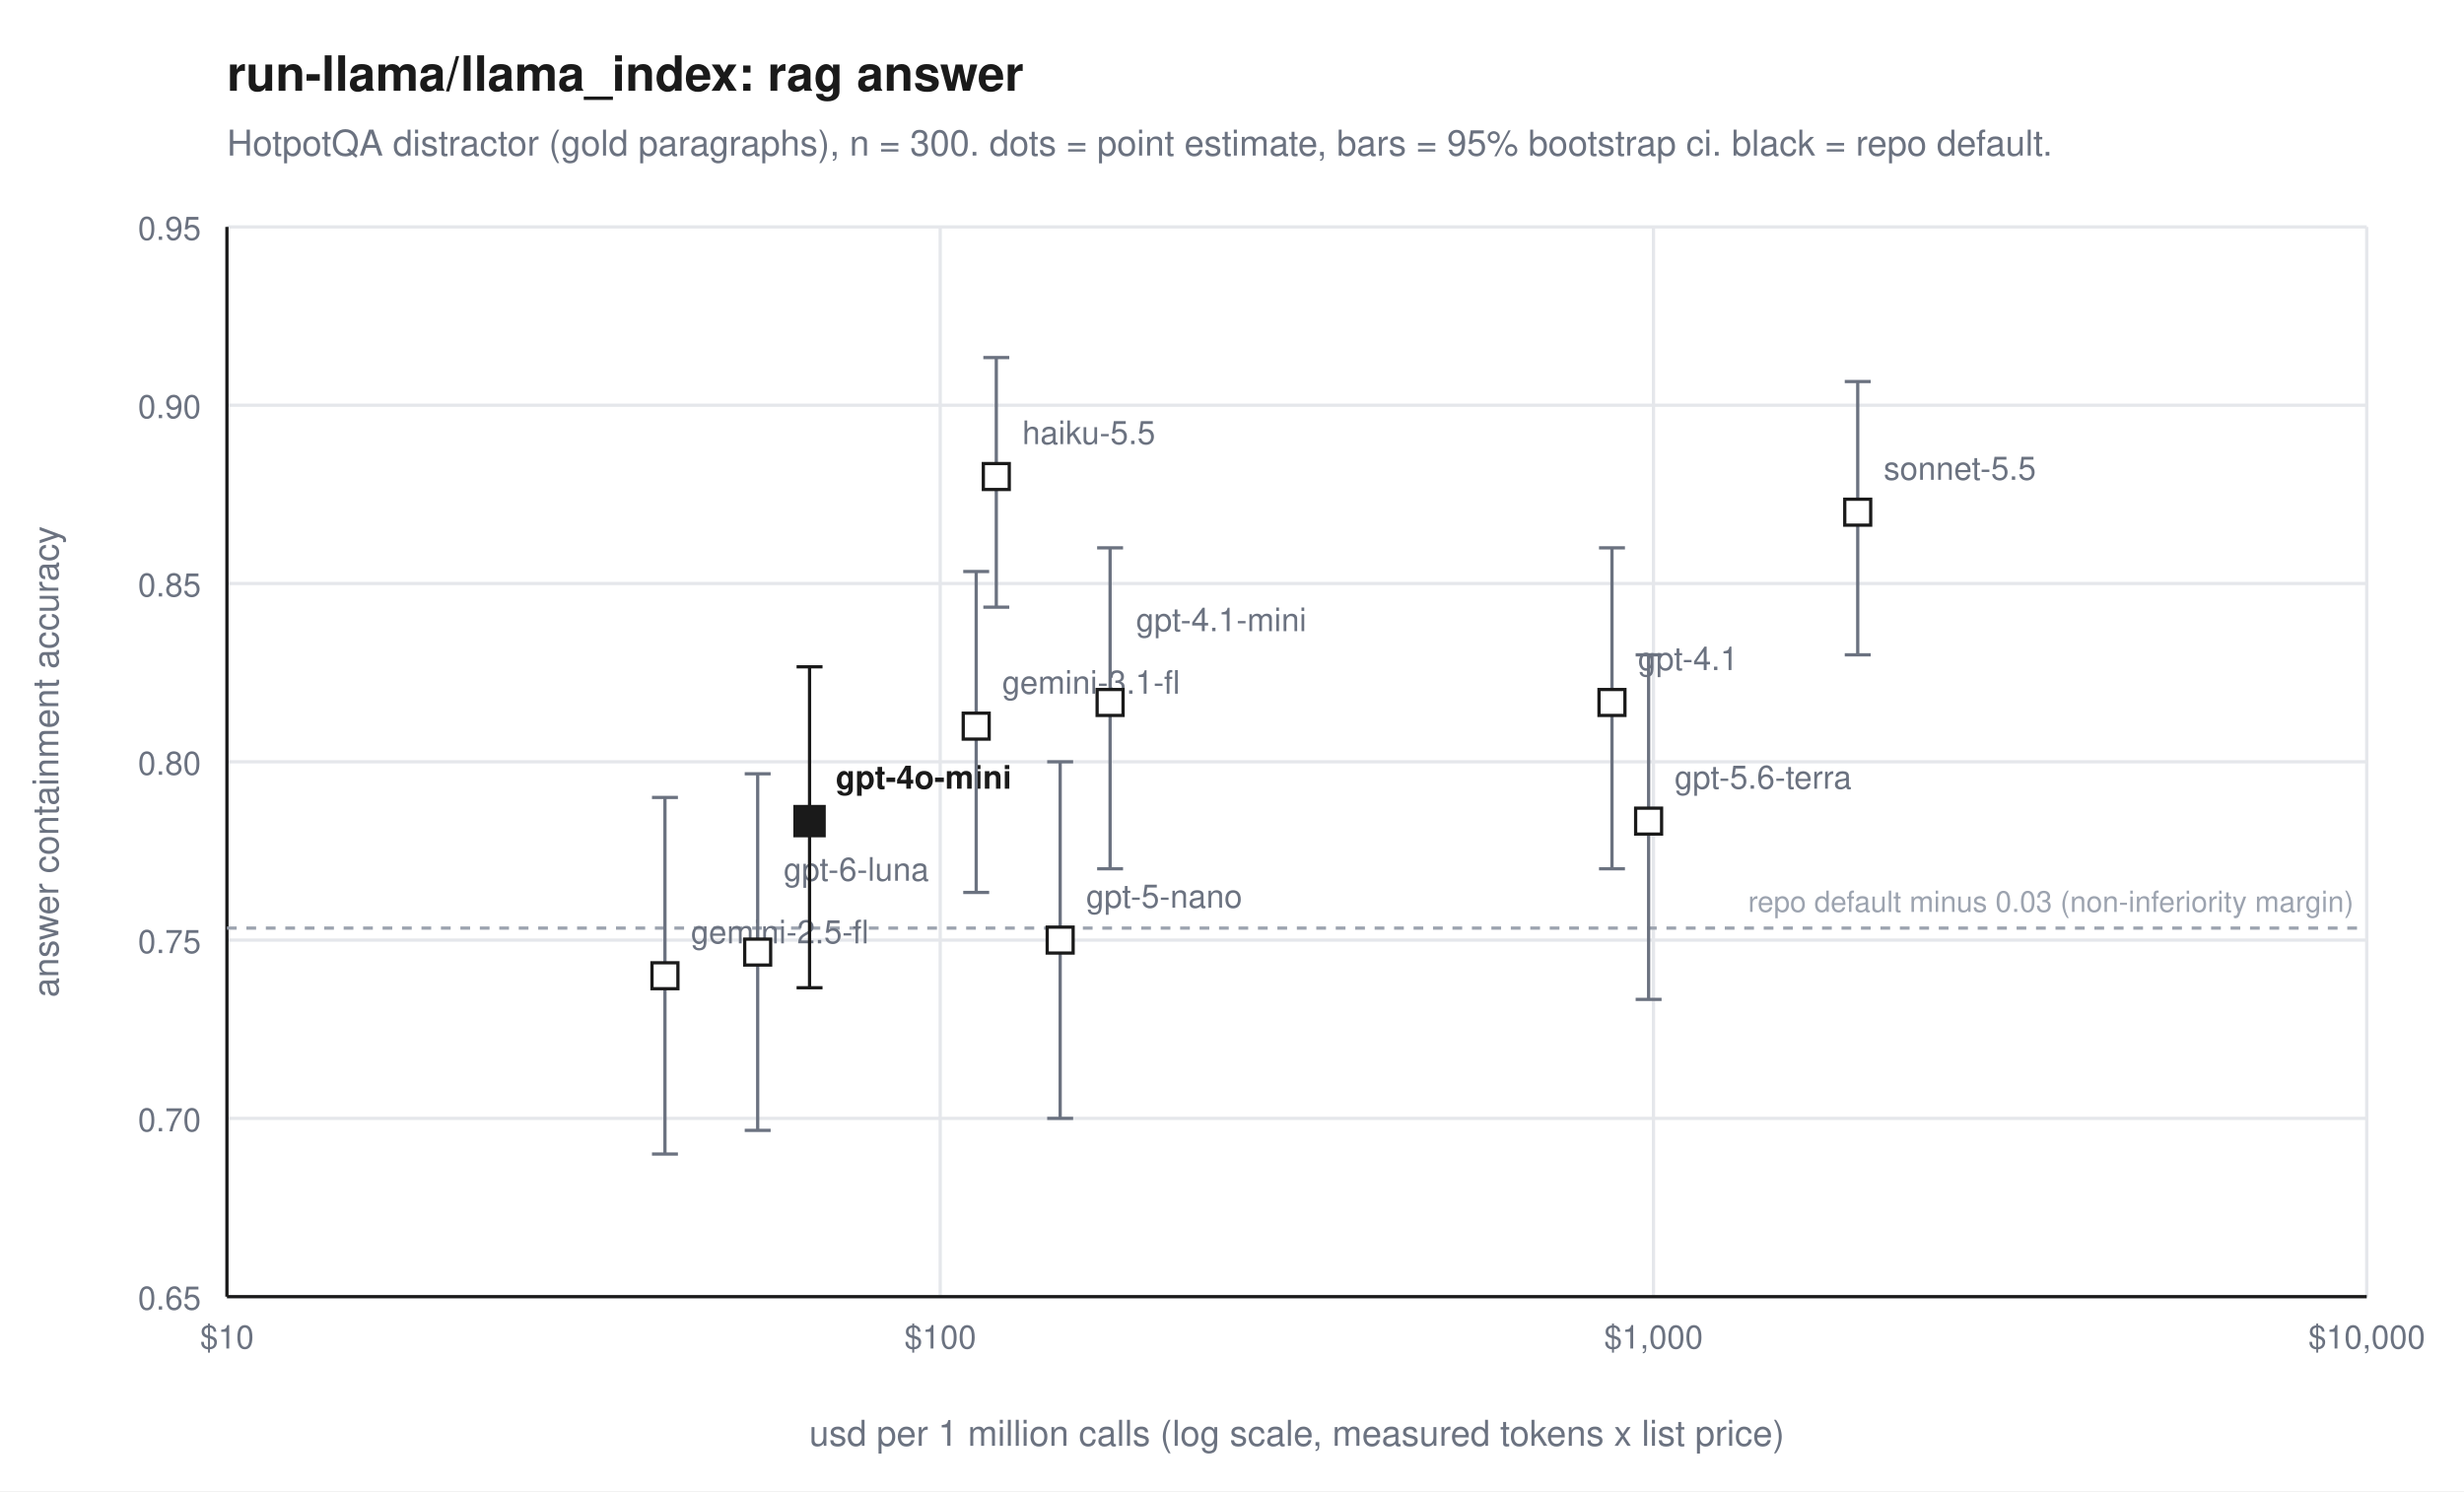
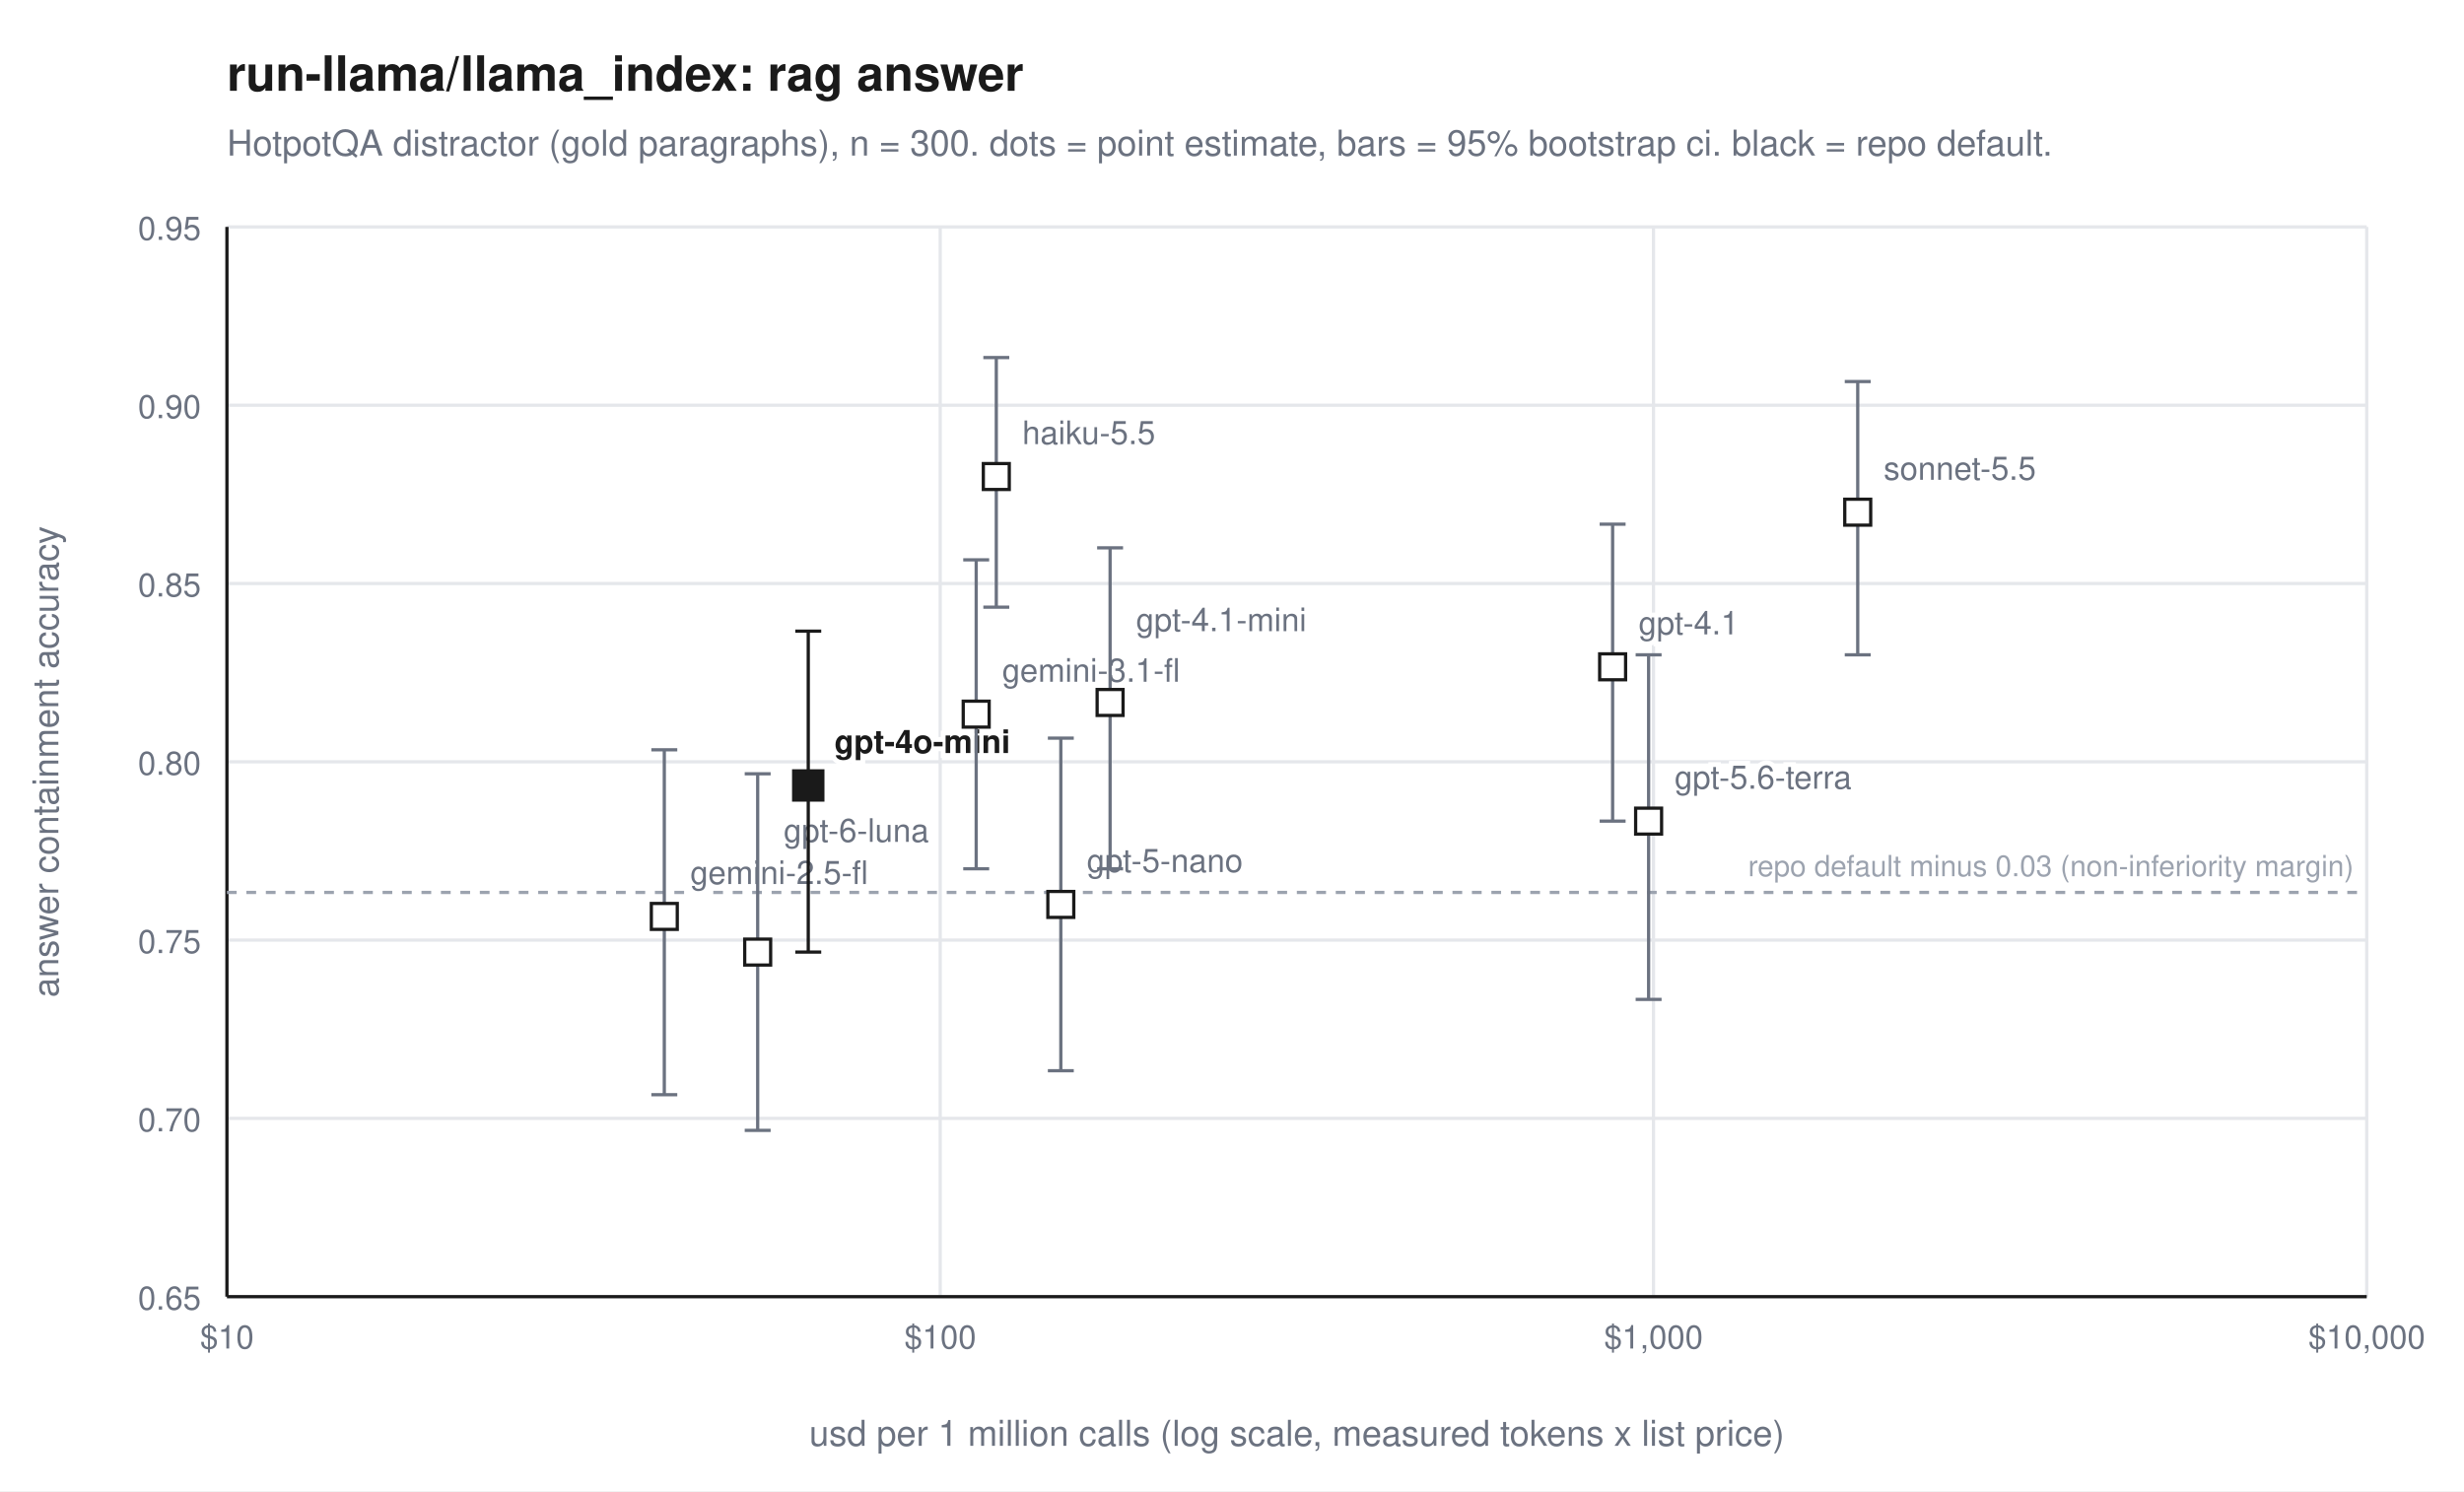
<svg xmlns="http://www.w3.org/2000/svg" width="760" height="460" viewBox="0 0 760 460">
  <rect width="760" height="460" fill="#FFFFFF" />
  <text x="70.0" y="28.0" font-family="Manrope, -apple-system, Helvetica, Arial, sans-serif" font-size="15" font-weight="600" fill="#1A1A1A" text-anchor="start">run-llama/llama_index: rag answer</text>
  <text x="70.0" y="48.0" font-family="Manrope, -apple-system, Helvetica, Arial, sans-serif" font-size="11" font-weight="400" fill="#6B7280" text-anchor="start">HotpotQA distractor (gold paragraphs), n = 300. dots = point estimate, bars = 95% bootstrap ci. black = repo default.</text>
  <line x1="70.0" y1="400.0" x2="730.0" y2="400.0" stroke="#E5E7EB" stroke-width="1" />
  <text x="62.0" y="404.0" font-family="Manrope, -apple-system, Helvetica, Arial, sans-serif" font-size="10" font-weight="400" fill="#6B7280" text-anchor="end">0.65</text>
  <line x1="70.0" y1="345.0" x2="730.0" y2="345.0" stroke="#E5E7EB" stroke-width="1" />
  <text x="62.0" y="349.0" font-family="Manrope, -apple-system, Helvetica, Arial, sans-serif" font-size="10" font-weight="400" fill="#6B7280" text-anchor="end">0.70</text>
  <line x1="70.0" y1="290.0" x2="730.0" y2="290.0" stroke="#E5E7EB" stroke-width="1" />
  <text x="62.0" y="294.0" font-family="Manrope, -apple-system, Helvetica, Arial, sans-serif" font-size="10" font-weight="400" fill="#6B7280" text-anchor="end">0.75</text>
  <line x1="70.0" y1="235.0" x2="730.0" y2="235.0" stroke="#E5E7EB" stroke-width="1" />
  <text x="62.0" y="239.0" font-family="Manrope, -apple-system, Helvetica, Arial, sans-serif" font-size="10" font-weight="400" fill="#6B7280" text-anchor="end">0.80</text>
  <line x1="70.0" y1="180.0" x2="730.0" y2="180.0" stroke="#E5E7EB" stroke-width="1" />
  <text x="62.0" y="184.0" font-family="Manrope, -apple-system, Helvetica, Arial, sans-serif" font-size="10" font-weight="400" fill="#6B7280" text-anchor="end">0.85</text>
  <line x1="70.0" y1="125.0" x2="730.0" y2="125.0" stroke="#E5E7EB" stroke-width="1" />
  <text x="62.0" y="129.0" font-family="Manrope, -apple-system, Helvetica, Arial, sans-serif" font-size="10" font-weight="400" fill="#6B7280" text-anchor="end">0.90</text>
  <line x1="70.0" y1="70.0" x2="730.0" y2="70.0" stroke="#E5E7EB" stroke-width="1" />
  <text x="62.0" y="74.0" font-family="Manrope, -apple-system, Helvetica, Arial, sans-serif" font-size="10" font-weight="400" fill="#6B7280" text-anchor="end">0.95</text>
  <line x1="70.0" y1="70.0" x2="70.0" y2="400.0" stroke="#E5E7EB" stroke-width="1" />
  <text x="70.0" y="416.0" font-family="Manrope, -apple-system, Helvetica, Arial, sans-serif" font-size="10" font-weight="400" fill="#6B7280" text-anchor="middle">$10</text>
  <line x1="290.0" y1="70.0" x2="290.0" y2="400.0" stroke="#E5E7EB" stroke-width="1" />
  <text x="290.0" y="416.0" font-family="Manrope, -apple-system, Helvetica, Arial, sans-serif" font-size="10" font-weight="400" fill="#6B7280" text-anchor="middle">$100</text>
  <line x1="510.0" y1="70.0" x2="510.0" y2="400.0" stroke="#E5E7EB" stroke-width="1" />
  <text x="510.0" y="416.0" font-family="Manrope, -apple-system, Helvetica, Arial, sans-serif" font-size="10" font-weight="400" fill="#6B7280" text-anchor="middle">$1,000</text>
  <line x1="730.0" y1="70.0" x2="730.0" y2="400.0" stroke="#E5E7EB" stroke-width="1" />
  <text x="730.0" y="416.0" font-family="Manrope, -apple-system, Helvetica, Arial, sans-serif" font-size="10" font-weight="400" fill="#6B7280" text-anchor="middle">$10,000</text>
  <line x1="70.0" y1="400.0" x2="730.0" y2="400.0" stroke="#1A1A1A" stroke-width="1" />
  <line x1="70.0" y1="70.0" x2="70.0" y2="400.0" stroke="#1A1A1A" stroke-width="1" />
  <text x="400.0" y="446.0" font-family="Manrope, -apple-system, Helvetica, Arial, sans-serif" font-size="11" font-weight="400" fill="#6B7280" text-anchor="middle">usd per 1 million calls (log scale, measured tokens x list price)</text>
  <text transform="translate(18,235.0) rotate(-90)" font-family="Manrope, -apple-system, Helvetica, Arial, sans-serif" font-size="11" fill="#6B7280" text-anchor="middle">answer containment accuracy</text>
-   <line x1="70.0" y1="286.3" x2="730.0" y2="286.3" stroke="#9CA3AF" stroke-width="1" stroke-dasharray="3,3" />
-   <text x="726.0" y="281.3" font-family="Manrope, -apple-system, Helvetica, Arial, sans-serif" font-size="9" font-weight="400" fill="#9CA3AF" text-anchor="end">repo default minus 0.03 (non-inferiority margin)</text>
-   <line x1="205.1" y1="356.0" x2="205.1" y2="246.0" stroke="#6B7280" stroke-width="1" />
-   <line x1="201.1" y1="356.0" x2="209.1" y2="356.0" stroke="#6B7280" stroke-width="1" />
-   <line x1="201.1" y1="246.0" x2="209.1" y2="246.0" stroke="#6B7280" stroke-width="1" />
-   <rect x="201.1" y="297.0" width="8" height="8" fill="#FFFFFF" stroke="#1A1A1A" stroke-width="1" />
-   <text x="213.1" y="291.0" font-family="Manrope, -apple-system, Helvetica, Arial, sans-serif" font-size="10" font-weight="400" fill="#6B7280" text-anchor="start">gemini-2.5-fl</text>
+   <line x1="70.0" y1="275.3" x2="730.0" y2="275.3" stroke="#9CA3AF" stroke-width="1" stroke-dasharray="3,3" />
+   <text x="726.0" y="270.3" font-family="Manrope, -apple-system, Helvetica, Arial, sans-serif" font-size="9" font-weight="400" fill="#9CA3AF" text-anchor="end">repo default minus 0.03 (non-inferiority margin)</text>
+   <line x1="204.9" y1="337.7" x2="204.9" y2="231.3" stroke="#6B7280" stroke-width="1" />
+   <line x1="200.9" y1="337.7" x2="208.9" y2="337.7" stroke="#6B7280" stroke-width="1" />
+   <line x1="200.9" y1="231.3" x2="208.9" y2="231.3" stroke="#6B7280" stroke-width="1" />
+   <rect x="200.9" y="278.7" width="8" height="8" fill="#FFFFFF" stroke="#1A1A1A" stroke-width="1" />
+   <text x="212.9" y="272.7" font-family="Manrope, -apple-system, Helvetica, Arial, sans-serif" font-size="10" font-weight="400" fill="#6B7280" text-anchor="start" stroke="#FFFFFF" stroke-width="3" paint-order="stroke">gemini-2.5-fl</text>
  <line x1="233.7" y1="348.7" x2="233.7" y2="238.7" stroke="#6B7280" stroke-width="1" />
  <line x1="229.7" y1="348.7" x2="237.7" y2="348.7" stroke="#6B7280" stroke-width="1" />
  <line x1="229.7" y1="238.7" x2="237.7" y2="238.7" stroke="#6B7280" stroke-width="1" />
  <rect x="229.7" y="289.7" width="8" height="8" fill="#FFFFFF" stroke="#1A1A1A" stroke-width="1" />
-   <text x="241.7" y="271.7" font-family="Manrope, -apple-system, Helvetica, Arial, sans-serif" font-size="10" font-weight="400" fill="#6B7280" text-anchor="start">gpt-6-luna</text>
-   <line x1="249.7" y1="304.7" x2="249.7" y2="205.7" stroke="#1A1A1A" stroke-width="1" />
-   <line x1="245.7" y1="304.7" x2="253.7" y2="304.7" stroke="#1A1A1A" stroke-width="1" />
-   <line x1="245.7" y1="205.7" x2="253.7" y2="205.7" stroke="#1A1A1A" stroke-width="1" />
-   <rect x="244.7" y="248.3" width="10" height="10" fill="#1A1A1A" />
-   <text x="257.7" y="243.3" font-family="Manrope, -apple-system, Helvetica, Arial, sans-serif" font-size="10" font-weight="600" fill="#1A1A1A" text-anchor="start">gpt-4o-mini</text>
-   <line x1="301.1" y1="275.3" x2="301.1" y2="176.3" stroke="#6B7280" stroke-width="1" />
-   <line x1="297.1" y1="275.3" x2="305.1" y2="275.3" stroke="#6B7280" stroke-width="1" />
-   <line x1="297.1" y1="176.3" x2="305.1" y2="176.3" stroke="#6B7280" stroke-width="1" />
-   <rect x="297.1" y="220.0" width="8" height="8" fill="#FFFFFF" stroke="#1A1A1A" stroke-width="1" />
-   <text x="309.1" y="214.0" font-family="Manrope, -apple-system, Helvetica, Arial, sans-serif" font-size="10" font-weight="400" fill="#6B7280" text-anchor="start">gemini-3.1-fl</text>
+   <text x="241.7" y="259.7" font-family="Manrope, -apple-system, Helvetica, Arial, sans-serif" font-size="10" font-weight="400" fill="#6B7280" text-anchor="start" stroke="#FFFFFF" stroke-width="3" paint-order="stroke">gpt-6-luna</text>
+   <line x1="249.3" y1="293.7" x2="249.3" y2="194.7" stroke="#1A1A1A" stroke-width="1" />
+   <line x1="245.3" y1="293.7" x2="253.3" y2="293.7" stroke="#1A1A1A" stroke-width="1" />
+   <line x1="245.3" y1="194.7" x2="253.3" y2="194.7" stroke="#1A1A1A" stroke-width="1" />
+   <rect x="244.3" y="237.3" width="10" height="10" fill="#1A1A1A" />
+   <text x="257.3" y="232.3" font-family="Manrope, -apple-system, Helvetica, Arial, sans-serif" font-size="10" font-weight="600" fill="#1A1A1A" text-anchor="start" stroke="#FFFFFF" stroke-width="3" paint-order="stroke">gpt-4o-mini</text>
+   <line x1="301.1" y1="268.0" x2="301.1" y2="172.7" stroke="#6B7280" stroke-width="1" />
+   <line x1="297.1" y1="268.0" x2="305.1" y2="268.0" stroke="#6B7280" stroke-width="1" />
+   <line x1="297.1" y1="172.7" x2="305.1" y2="172.7" stroke="#6B7280" stroke-width="1" />
+   <rect x="297.1" y="216.3" width="8" height="8" fill="#FFFFFF" stroke="#1A1A1A" stroke-width="1" />
+   <text x="309.1" y="210.3" font-family="Manrope, -apple-system, Helvetica, Arial, sans-serif" font-size="10" font-weight="400" fill="#6B7280" text-anchor="start" stroke="#FFFFFF" stroke-width="3" paint-order="stroke">gemini-3.1-fl</text>
  <line x1="307.3" y1="187.3" x2="307.3" y2="110.3" stroke="#6B7280" stroke-width="1" />
  <line x1="303.3" y1="187.3" x2="311.3" y2="187.3" stroke="#6B7280" stroke-width="1" />
  <line x1="303.3" y1="110.3" x2="311.3" y2="110.3" stroke="#6B7280" stroke-width="1" />
  <rect x="303.3" y="143.0" width="8" height="8" fill="#FFFFFF" stroke="#1A1A1A" stroke-width="1" />
-   <text x="315.3" y="137.0" font-family="Manrope, -apple-system, Helvetica, Arial, sans-serif" font-size="10" font-weight="400" fill="#6B7280" text-anchor="start">haiku-5.5</text>
-   <line x1="327.0" y1="345.0" x2="327.0" y2="235.0" stroke="#6B7280" stroke-width="1" />
-   <line x1="323.0" y1="345.0" x2="331.0" y2="345.0" stroke="#6B7280" stroke-width="1" />
-   <line x1="323.0" y1="235.0" x2="331.0" y2="235.0" stroke="#6B7280" stroke-width="1" />
-   <rect x="323.0" y="286.0" width="8" height="8" fill="#FFFFFF" stroke="#1A1A1A" stroke-width="1" />
-   <text x="335.0" y="280.0" font-family="Manrope, -apple-system, Helvetica, Arial, sans-serif" font-size="10" font-weight="400" fill="#6B7280" text-anchor="start">gpt-5-nano</text>
+   <text x="315.3" y="137.0" font-family="Manrope, -apple-system, Helvetica, Arial, sans-serif" font-size="10" font-weight="400" fill="#6B7280" text-anchor="start" stroke="#FFFFFF" stroke-width="3" paint-order="stroke">haiku-5.5</text>
+   <line x1="327.2" y1="330.3" x2="327.2" y2="227.7" stroke="#6B7280" stroke-width="1" />
+   <line x1="323.2" y1="330.3" x2="331.2" y2="330.3" stroke="#6B7280" stroke-width="1" />
+   <line x1="323.2" y1="227.7" x2="331.2" y2="227.7" stroke="#6B7280" stroke-width="1" />
+   <rect x="323.2" y="275.0" width="8" height="8" fill="#FFFFFF" stroke="#1A1A1A" stroke-width="1" />
+   <text x="335.2" y="269.0" font-family="Manrope, -apple-system, Helvetica, Arial, sans-serif" font-size="10" font-weight="400" fill="#6B7280" text-anchor="start" stroke="#FFFFFF" stroke-width="3" paint-order="stroke">gpt-5-nano</text>
  <line x1="342.4" y1="268.0" x2="342.4" y2="169.0" stroke="#6B7280" stroke-width="1" />
  <line x1="338.4" y1="268.0" x2="346.4" y2="268.0" stroke="#6B7280" stroke-width="1" />
  <line x1="338.4" y1="169.0" x2="346.4" y2="169.0" stroke="#6B7280" stroke-width="1" />
  <rect x="338.4" y="212.7" width="8" height="8" fill="#FFFFFF" stroke="#1A1A1A" stroke-width="1" />
-   <text x="350.4" y="194.7" font-family="Manrope, -apple-system, Helvetica, Arial, sans-serif" font-size="10" font-weight="400" fill="#6B7280" text-anchor="start">gpt-4.1-mini</text>
-   <line x1="497.2" y1="268.0" x2="497.2" y2="169.0" stroke="#6B7280" stroke-width="1" />
-   <line x1="493.2" y1="268.0" x2="501.2" y2="268.0" stroke="#6B7280" stroke-width="1" />
-   <line x1="493.2" y1="169.0" x2="501.2" y2="169.0" stroke="#6B7280" stroke-width="1" />
-   <rect x="493.2" y="212.7" width="8" height="8" fill="#FFFFFF" stroke="#1A1A1A" stroke-width="1" />
-   <text x="505.2" y="206.7" font-family="Manrope, -apple-system, Helvetica, Arial, sans-serif" font-size="10" font-weight="400" fill="#6B7280" text-anchor="start">gpt-4.1</text>
+   <text x="350.4" y="194.7" font-family="Manrope, -apple-system, Helvetica, Arial, sans-serif" font-size="10" font-weight="400" fill="#6B7280" text-anchor="start" stroke="#FFFFFF" stroke-width="3" paint-order="stroke">gpt-4.1-mini</text>
+   <line x1="497.4" y1="253.3" x2="497.4" y2="161.7" stroke="#6B7280" stroke-width="1" />
+   <line x1="493.4" y1="253.3" x2="501.4" y2="253.3" stroke="#6B7280" stroke-width="1" />
+   <line x1="493.4" y1="161.7" x2="501.4" y2="161.7" stroke="#6B7280" stroke-width="1" />
+   <rect x="493.4" y="201.7" width="8" height="8" fill="#FFFFFF" stroke="#1A1A1A" stroke-width="1" />
+   <text x="505.4" y="195.7" font-family="Manrope, -apple-system, Helvetica, Arial, sans-serif" font-size="10" font-weight="400" fill="#6B7280" text-anchor="start" stroke="#FFFFFF" stroke-width="3" paint-order="stroke">gpt-4.1</text>
  <line x1="508.5" y1="308.3" x2="508.5" y2="202.0" stroke="#6B7280" stroke-width="1" />
  <line x1="504.5" y1="308.3" x2="512.5" y2="308.3" stroke="#6B7280" stroke-width="1" />
  <line x1="504.5" y1="202.0" x2="512.5" y2="202.0" stroke="#6B7280" stroke-width="1" />
  <rect x="504.5" y="249.3" width="8" height="8" fill="#FFFFFF" stroke="#1A1A1A" stroke-width="1" />
-   <text x="516.5" y="243.3" font-family="Manrope, -apple-system, Helvetica, Arial, sans-serif" font-size="10" font-weight="400" fill="#6B7280" text-anchor="start">gpt-5.6-terra</text>
+   <text x="516.5" y="243.3" font-family="Manrope, -apple-system, Helvetica, Arial, sans-serif" font-size="10" font-weight="400" fill="#6B7280" text-anchor="start" stroke="#FFFFFF" stroke-width="3" paint-order="stroke">gpt-5.6-terra</text>
  <line x1="573.0" y1="202.0" x2="573.0" y2="117.7" stroke="#6B7280" stroke-width="1" />
  <line x1="569.0" y1="202.0" x2="577.0" y2="202.0" stroke="#6B7280" stroke-width="1" />
  <line x1="569.0" y1="117.7" x2="577.0" y2="117.7" stroke="#6B7280" stroke-width="1" />
  <rect x="569.0" y="154.0" width="8" height="8" fill="#FFFFFF" stroke="#1A1A1A" stroke-width="1" />
-   <text x="581.0" y="148.0" font-family="Manrope, -apple-system, Helvetica, Arial, sans-serif" font-size="10" font-weight="400" fill="#6B7280" text-anchor="start">sonnet-5.5</text>
+   <text x="581.0" y="148.0" font-family="Manrope, -apple-system, Helvetica, Arial, sans-serif" font-size="10" font-weight="400" fill="#6B7280" text-anchor="start" stroke="#FFFFFF" stroke-width="3" paint-order="stroke">sonnet-5.5</text>
</svg>
